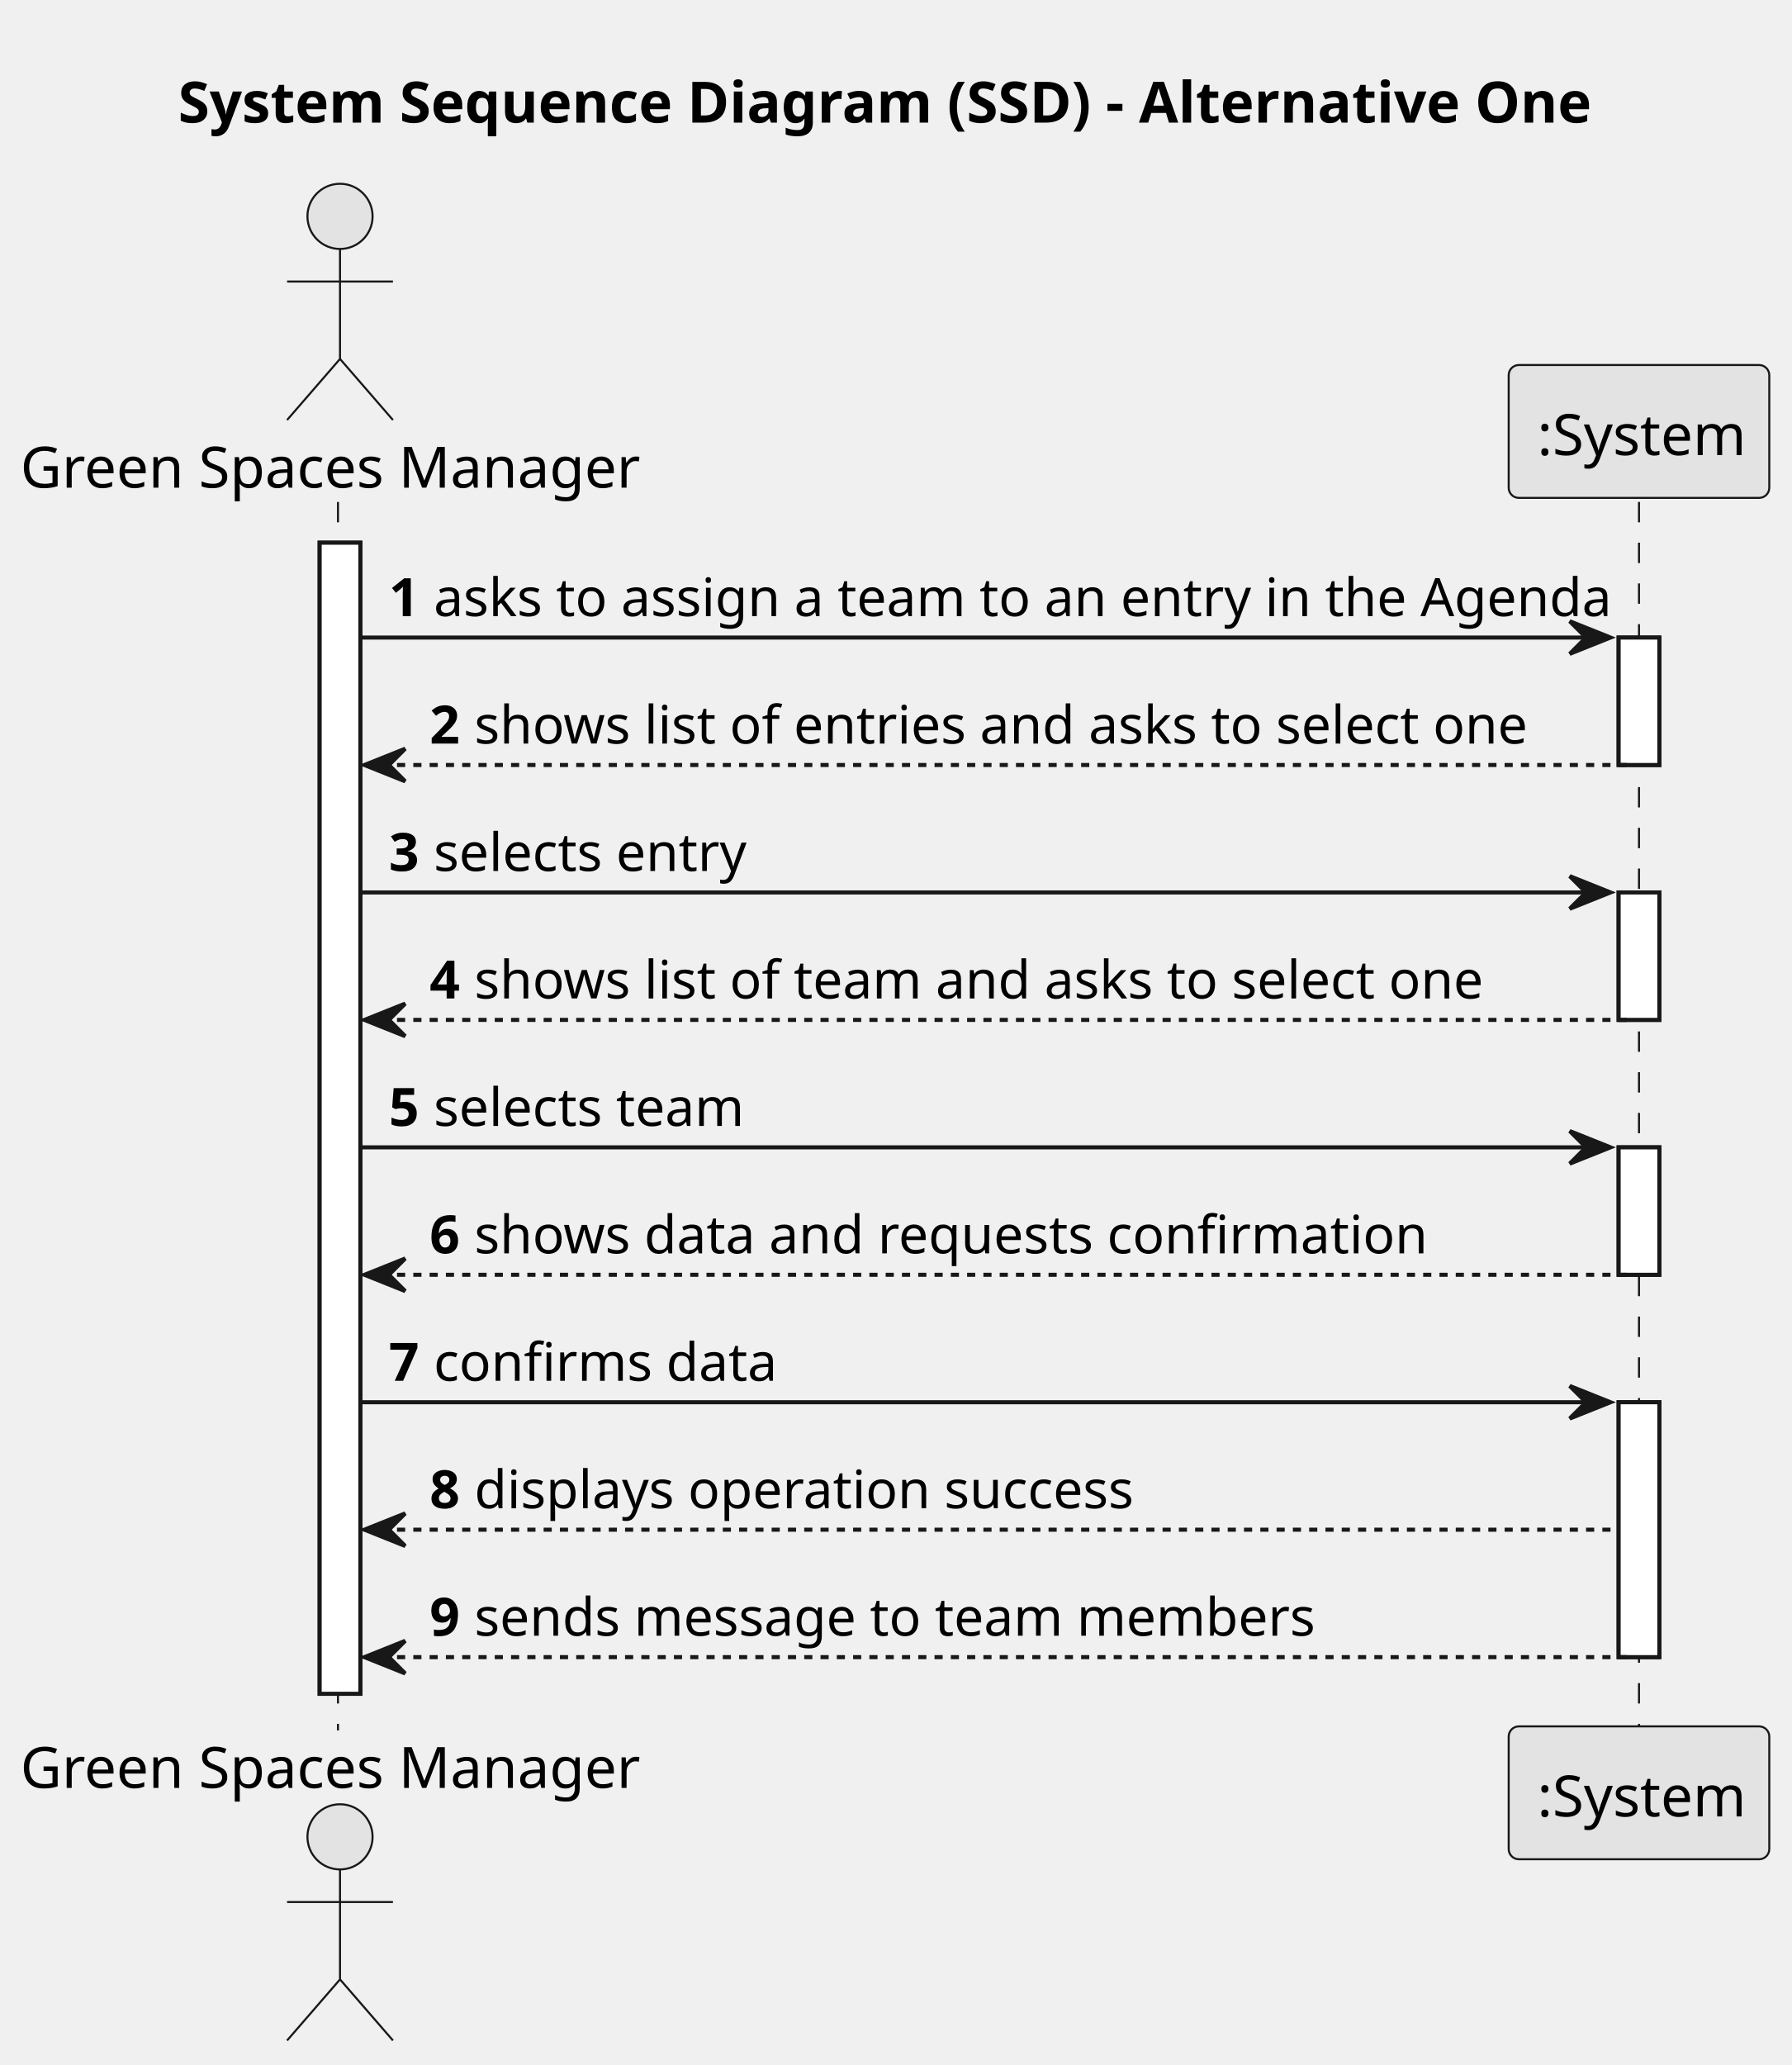
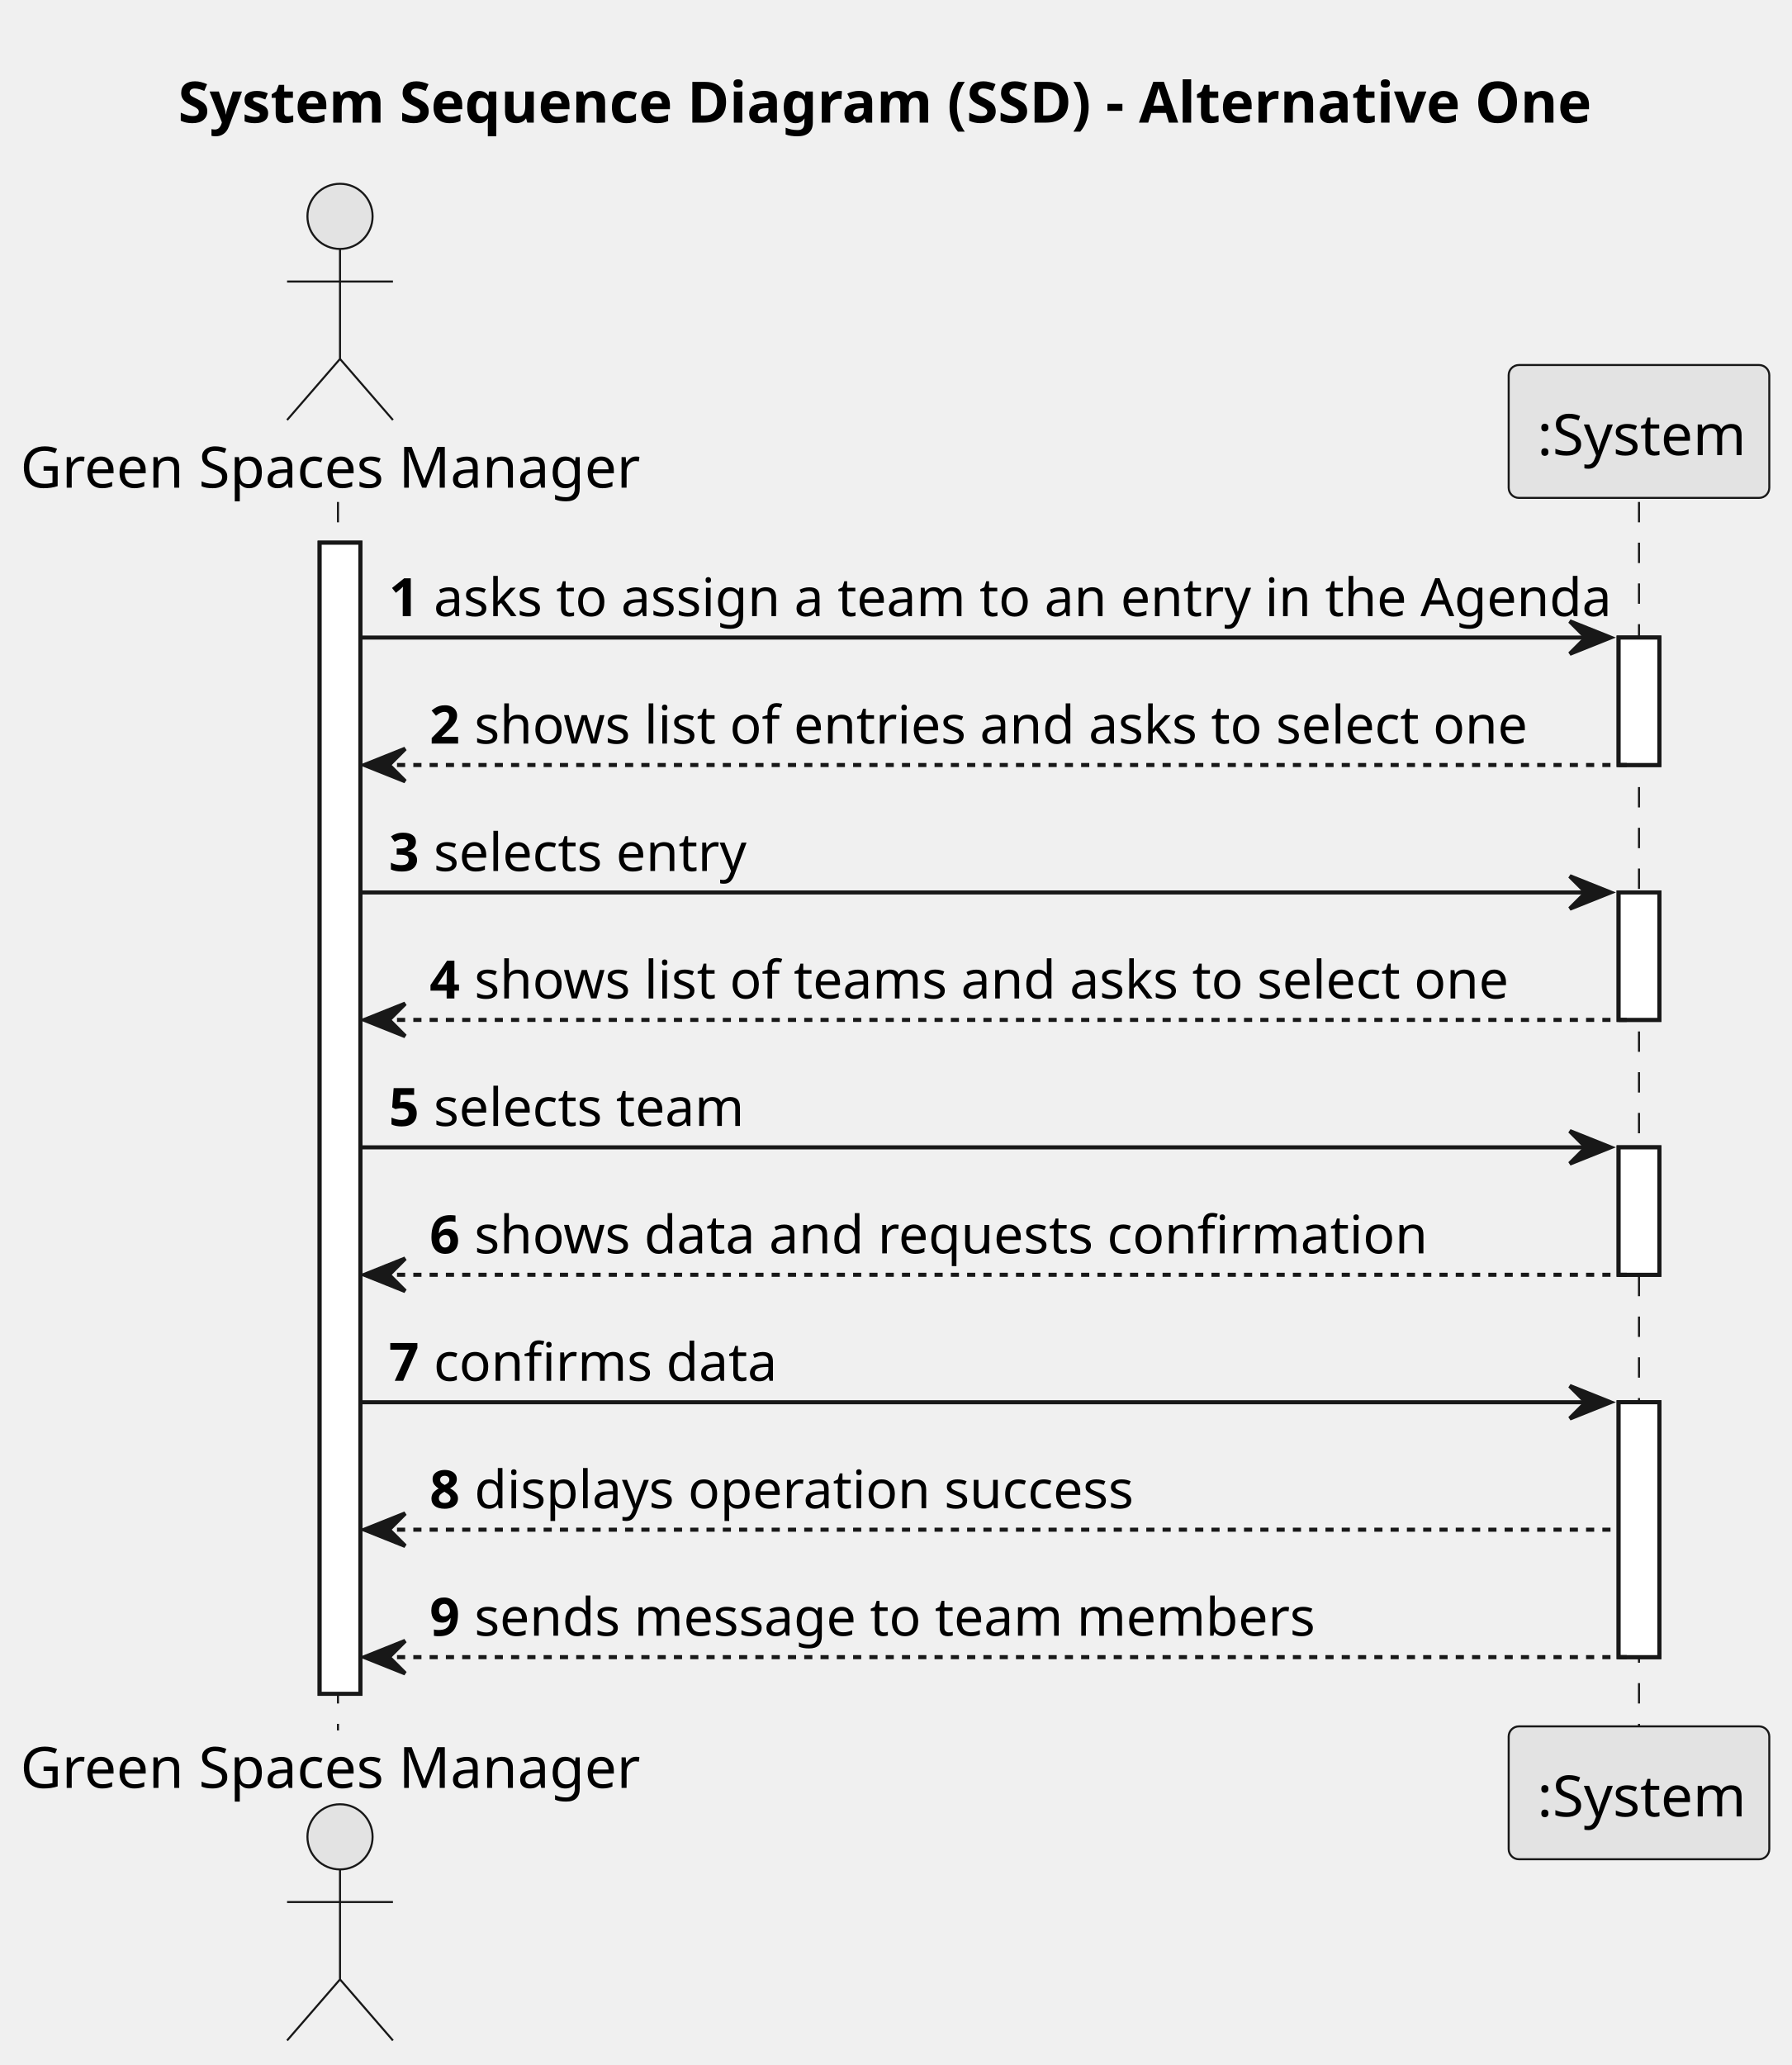
<svg xmlns="http://www.w3.org/2000/svg" contentStyleType="text/css" height="507px" preserveAspectRatio="none" style="width:440px;height:507px;background:#FFFFFF;" version="1.1" viewBox="0 0 440 507" width="440px" zoomAndPan="magnify">
  <defs />
  <g>
    <text fill="#000000" font-family="sans-serif" font-size="14" font-weight="bold" lengthAdjust="spacing" textLength="351" x="43.75" y="30.107">System Sequence Diagram (SSD) - Alternative One</text>
    <rect fill="#FFFFFF" height="282.619" style="stroke:#181818;stroke-width:1.0;" width="10" x="78.5" y="133.242" />
    <rect fill="#FFFFFF" height="31.291" style="stroke:#181818;stroke-width:1.0;" width="10" x="397.5" y="156.533" />
    <rect fill="#FFFFFF" height="31.291" style="stroke:#181818;stroke-width:1.0;" width="10" x="397.5" y="219.115" />
    <rect fill="#FFFFFF" height="31.291" style="stroke:#181818;stroke-width:1.0;" width="10" x="397.5" y="281.697" />
    <rect fill="#FFFFFF" height="62.582" style="stroke:#181818;stroke-width:1.0;" width="10" x="397.5" y="344.279" />
    <line style="stroke:#181818;stroke-width:0.5;stroke-dasharray:5.0,5.0;" x1="83" x2="83" y1="123.242" y2="424.861" />
    <line style="stroke:#181818;stroke-width:0.5;stroke-dasharray:5.0,5.0;" x1="402.5" x2="402.5" y1="123.242" y2="424.861" />
    <text fill="#000000" font-family="sans-serif" font-size="14" lengthAdjust="spacing" textLength="151" x="5" y="119.728">Green Spaces Manager</text>
    <ellipse cx="83.5" cy="53.121" fill="#E3E3E3" rx="8" ry="8" style="stroke:#181818;stroke-width:0.5;" />
    <path d="M83.5,61.121 L83.5,88.121 M70.5,69.121 L96.5,69.121 M83.5,88.121 L70.5,103.121 M83.5,88.121 L96.5,103.121 " fill="none" style="stroke:#181818;stroke-width:0.5;" />
    <text fill="#000000" font-family="sans-serif" font-size="14" lengthAdjust="spacing" textLength="151" x="5" y="438.969">Green Spaces Manager</text>
    <ellipse cx="83.5" cy="450.982" fill="#E3E3E3" rx="8" ry="8" style="stroke:#181818;stroke-width:0.5;" />
    <path d="M83.5,458.982 L83.5,485.982 M70.5,466.982 L96.5,466.982 M83.5,485.982 L70.5,500.982 M83.5,485.982 L96.5,500.982 " fill="none" style="stroke:#181818;stroke-width:0.5;" />
    <rect fill="#E3E3E3" height="32.621" rx="2.5" ry="2.5" style="stroke:#181818;stroke-width:0.5;" width="64" x="370.5" y="89.621" />
    <text fill="#000000" font-family="sans-serif" font-size="14" lengthAdjust="spacing" textLength="50" x="377.5" y="111.728">:System</text>
    <rect fill="#E3E3E3" height="32.621" rx="2.5" ry="2.5" style="stroke:#181818;stroke-width:0.5;" width="64" x="370.5" y="423.861" />
    <text fill="#000000" font-family="sans-serif" font-size="14" lengthAdjust="spacing" textLength="50" x="377.5" y="445.969">:System</text>
    <rect fill="#FFFFFF" height="282.619" style="stroke:#181818;stroke-width:1.0;" width="10" x="78.5" y="133.242" />
    <rect fill="#FFFFFF" height="31.291" style="stroke:#181818;stroke-width:1.0;" width="10" x="397.5" y="156.533" />
    <rect fill="#FFFFFF" height="31.291" style="stroke:#181818;stroke-width:1.0;" width="10" x="397.5" y="219.115" />
    <rect fill="#FFFFFF" height="31.291" style="stroke:#181818;stroke-width:1.0;" width="10" x="397.5" y="281.697" />
    <rect fill="#FFFFFF" height="62.582" style="stroke:#181818;stroke-width:1.0;" width="10" x="397.5" y="344.279" />
    <polygon fill="#181818" points="385.5,152.533,395.5,156.533,385.5,160.533,389.5,156.533" style="stroke:#181818;stroke-width:1.0;" />
    <line style="stroke:#181818;stroke-width:1.0;" x1="88.5" x2="391.5" y1="156.533" y2="156.533" />
    <text fill="#000000" font-family="sans-serif" font-size="13" font-weight="bold" lengthAdjust="spacing" textLength="7" x="95.5" y="151.27">1</text>
    <text fill="#000000" font-family="sans-serif" font-size="13" lengthAdjust="spacing" textLength="279" x="106.5" y="151.27">asks to assign a team to an entry in the Agenda</text>
    <polygon fill="#181818" points="99.5,183.824,89.5,187.824,99.5,191.824,95.5,187.824" style="stroke:#181818;stroke-width:1.0;" />
    <line style="stroke:#181818;stroke-width:1.0;stroke-dasharray:2.0,2.0;" x1="93.5" x2="401.5" y1="187.824" y2="187.824" />
    <text fill="#000000" font-family="sans-serif" font-size="13" font-weight="bold" lengthAdjust="spacing" textLength="7" x="105.5" y="182.561">2</text>
    <text fill="#000000" font-family="sans-serif" font-size="13" lengthAdjust="spacing" textLength="251" x="116.5" y="182.561">shows list of entries and asks to select one</text>
    <polygon fill="#181818" points="385.5,215.115,395.5,219.115,385.5,223.115,389.5,219.115" style="stroke:#181818;stroke-width:1.0;" />
    <line style="stroke:#181818;stroke-width:1.0;" x1="88.5" x2="391.5" y1="219.115" y2="219.115" />
    <text fill="#000000" font-family="sans-serif" font-size="13" font-weight="bold" lengthAdjust="spacing" textLength="7" x="95.5" y="213.852">3</text>
    <text fill="#000000" font-family="sans-serif" font-size="13" lengthAdjust="spacing" textLength="75" x="106.5" y="213.852">selects entry</text>
    <polygon fill="#181818" points="99.5,246.406,89.5,250.406,99.5,254.406,95.5,250.406" style="stroke:#181818;stroke-width:1.0;" />
    <line style="stroke:#181818;stroke-width:1.0;stroke-dasharray:2.0,2.0;" x1="93.5" x2="401.5" y1="250.406" y2="250.406" />
    <text fill="#000000" font-family="sans-serif" font-size="13" font-weight="bold" lengthAdjust="spacing" textLength="7" x="105.5" y="245.144">4</text>
-     <text fill="#000000" font-family="sans-serif" font-size="13" lengthAdjust="spacing" textLength="241" x="116.5" y="245.144">shows list of team and asks to select one</text>
+     <text fill="#000000" font-family="sans-serif" font-size="13" lengthAdjust="spacing" textLength="248" x="116.5" y="245.144">shows list of teams and asks to select one</text>
    <polygon fill="#181818" points="385.5,277.697,395.5,281.697,385.5,285.697,389.5,281.697" style="stroke:#181818;stroke-width:1.0;" />
    <line style="stroke:#181818;stroke-width:1.0;" x1="88.5" x2="391.5" y1="281.697" y2="281.697" />
    <text fill="#000000" font-family="sans-serif" font-size="13" font-weight="bold" lengthAdjust="spacing" textLength="7" x="95.5" y="276.435">5</text>
    <text fill="#000000" font-family="sans-serif" font-size="13" lengthAdjust="spacing" textLength="75" x="106.5" y="276.435">selects team</text>
    <polygon fill="#181818" points="99.5,308.988,89.5,312.988,99.5,316.988,95.5,312.988" style="stroke:#181818;stroke-width:1.0;" />
    <line style="stroke:#181818;stroke-width:1.0;stroke-dasharray:2.0,2.0;" x1="93.5" x2="401.5" y1="312.988" y2="312.988" />
    <text fill="#000000" font-family="sans-serif" font-size="13" font-weight="bold" lengthAdjust="spacing" textLength="7" x="105.5" y="307.726">6</text>
    <text fill="#000000" font-family="sans-serif" font-size="13" lengthAdjust="spacing" textLength="219" x="116.5" y="307.726">shows data and requests confirmation</text>
    <polygon fill="#181818" points="385.5,340.279,395.5,344.279,385.5,348.279,389.5,344.279" style="stroke:#181818;stroke-width:1.0;" />
    <line style="stroke:#181818;stroke-width:1.0;" x1="88.5" x2="391.5" y1="344.279" y2="344.279" />
    <text fill="#000000" font-family="sans-serif" font-size="13" font-weight="bold" lengthAdjust="spacing" textLength="7" x="95.5" y="339.017">7</text>
    <text fill="#000000" font-family="sans-serif" font-size="13" lengthAdjust="spacing" textLength="78" x="106.5" y="339.017">confirms data</text>
    <polygon fill="#181818" points="99.5,371.57,89.5,375.57,99.5,379.57,95.5,375.57" style="stroke:#181818;stroke-width:1.0;" />
    <line style="stroke:#181818;stroke-width:1.0;stroke-dasharray:2.0,2.0;" x1="93.5" x2="396.5" y1="375.57" y2="375.57" />
    <text fill="#000000" font-family="sans-serif" font-size="13" font-weight="bold" lengthAdjust="spacing" textLength="7" x="105.5" y="370.308">8</text>
    <text fill="#000000" font-family="sans-serif" font-size="13" lengthAdjust="spacing" textLength="158" x="116.5" y="370.308">displays operation success</text>
    <polygon fill="#181818" points="99.5,402.861,89.5,406.861,99.5,410.861,95.5,406.861" style="stroke:#181818;stroke-width:1.0;" />
    <line style="stroke:#181818;stroke-width:1.0;stroke-dasharray:2.0,2.0;" x1="93.5" x2="401.5" y1="406.861" y2="406.861" />
    <text fill="#000000" font-family="sans-serif" font-size="13" font-weight="bold" lengthAdjust="spacing" textLength="7" x="105.5" y="401.599">9</text>
    <text fill="#000000" font-family="sans-serif" font-size="13" lengthAdjust="spacing" textLength="198" x="116.5" y="401.599">sends message to team members</text>
  </g>
</svg>
